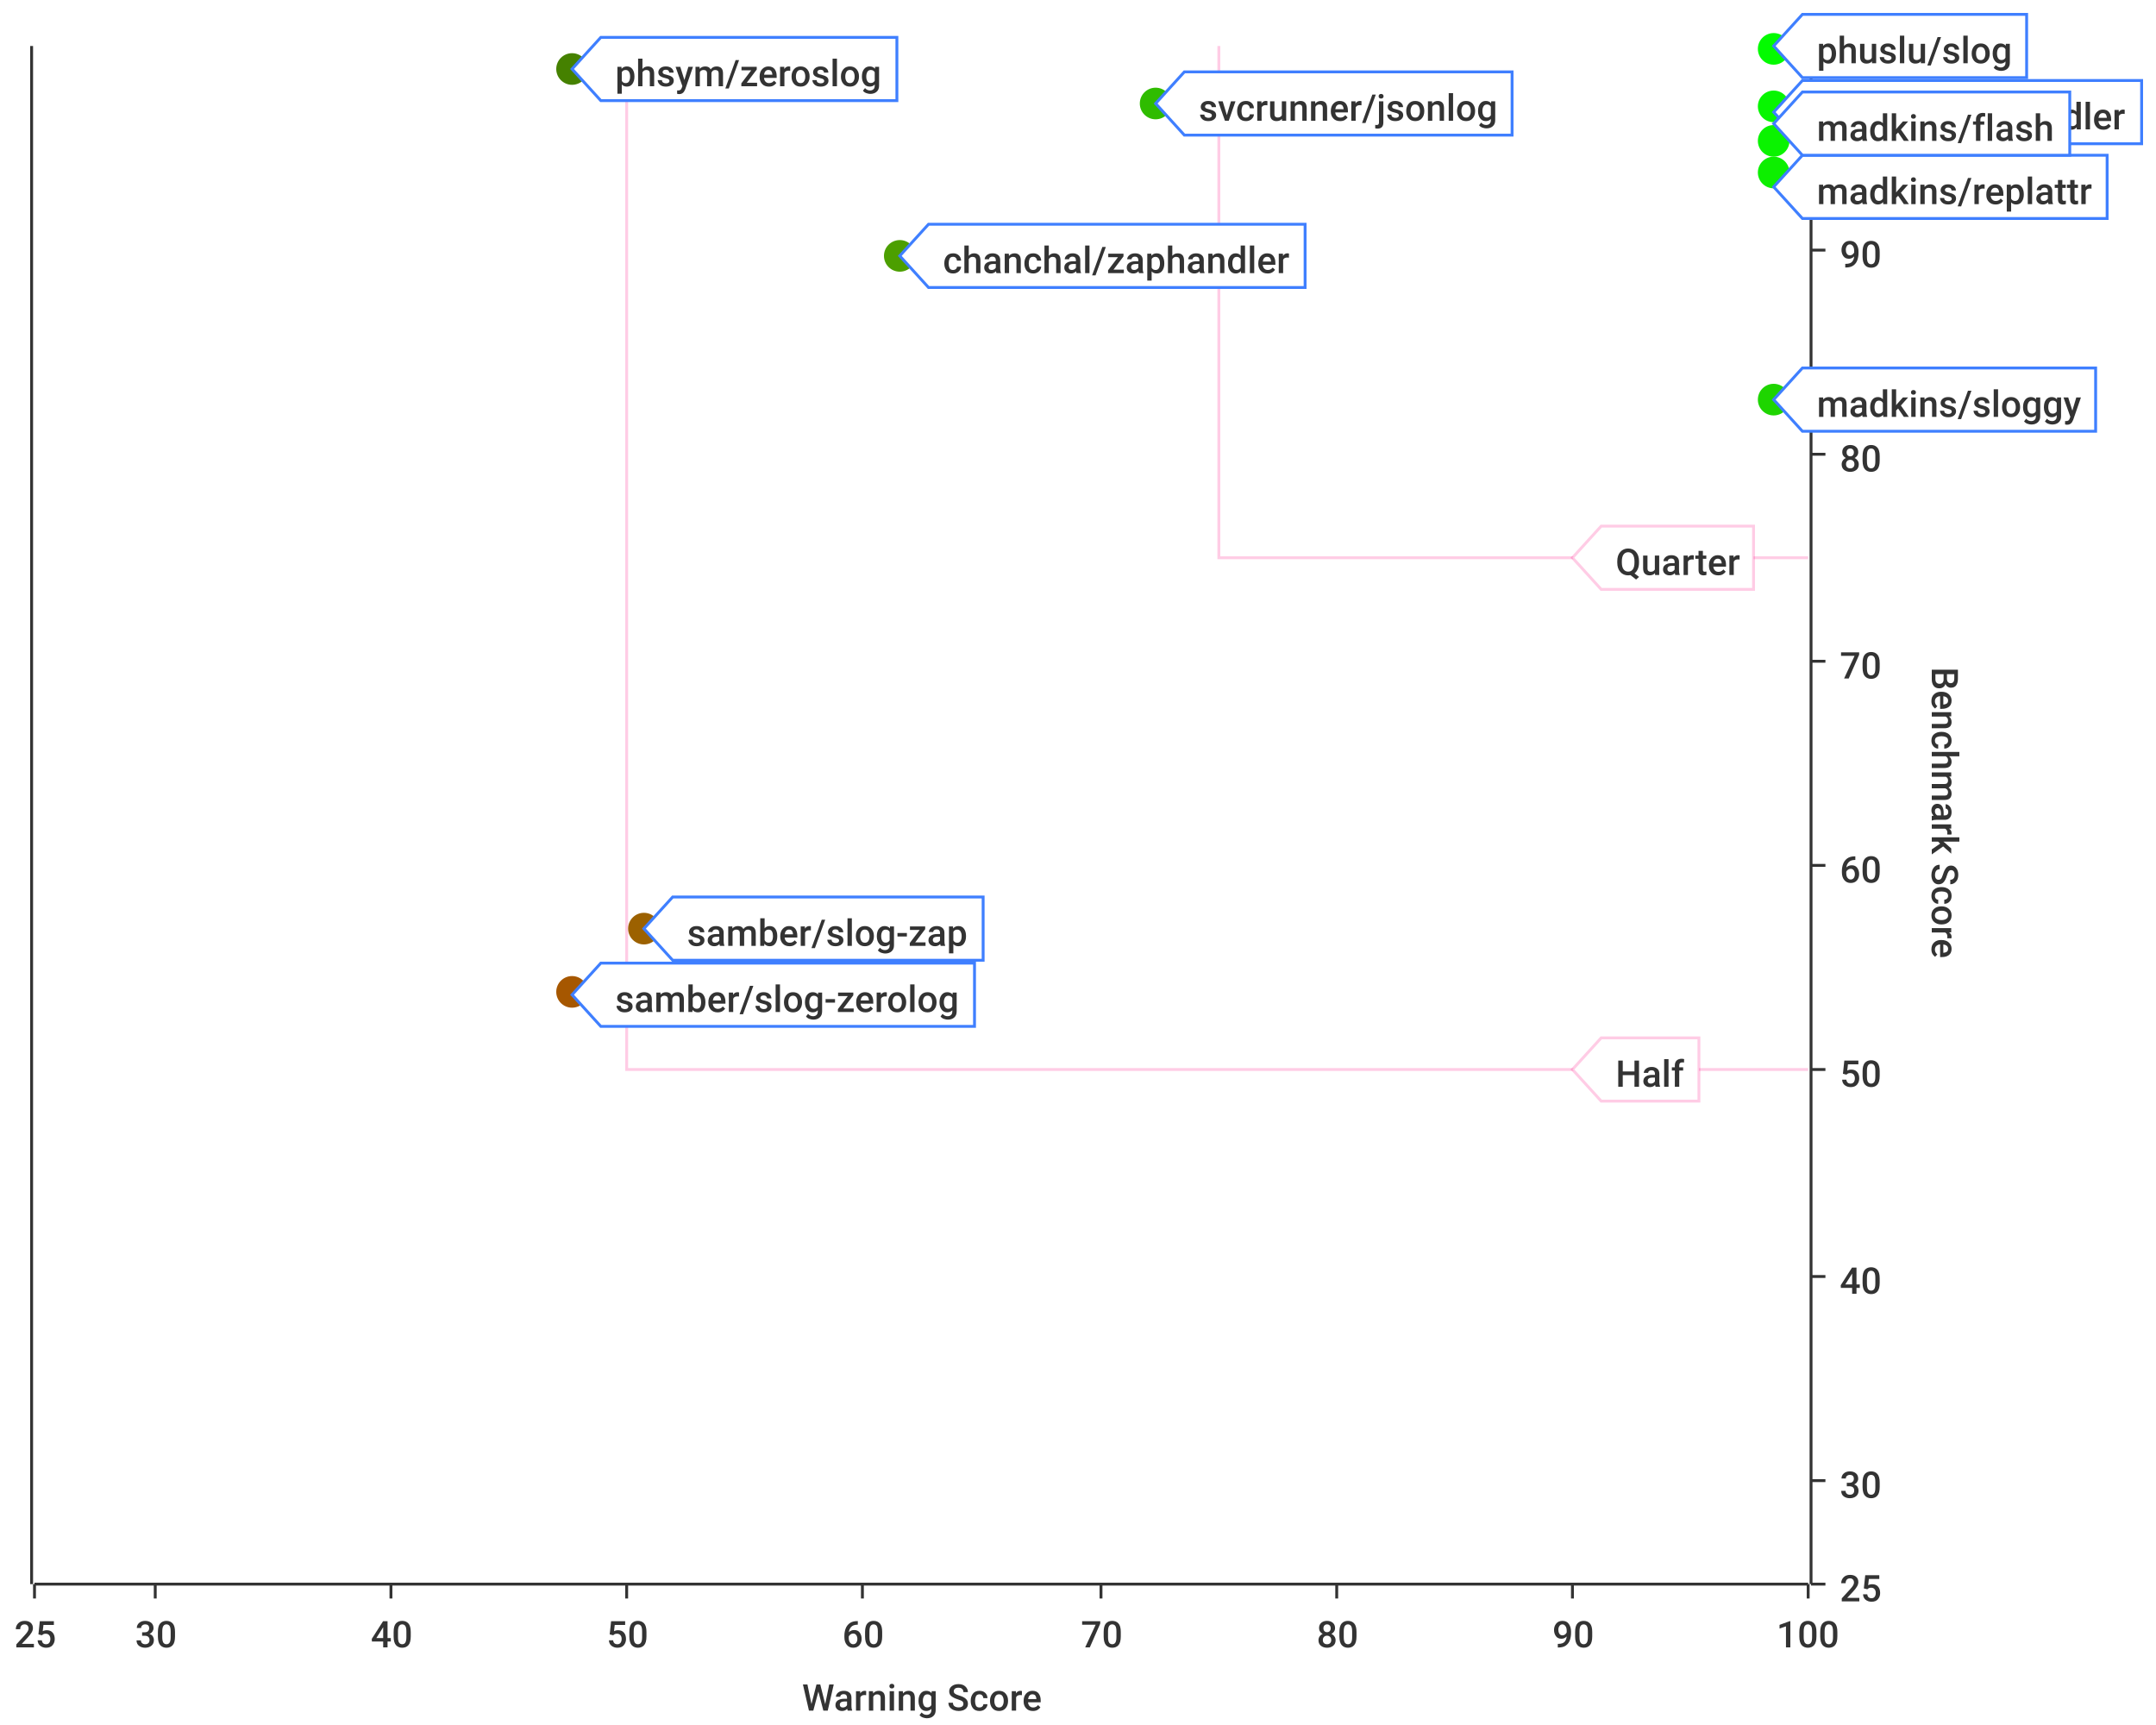
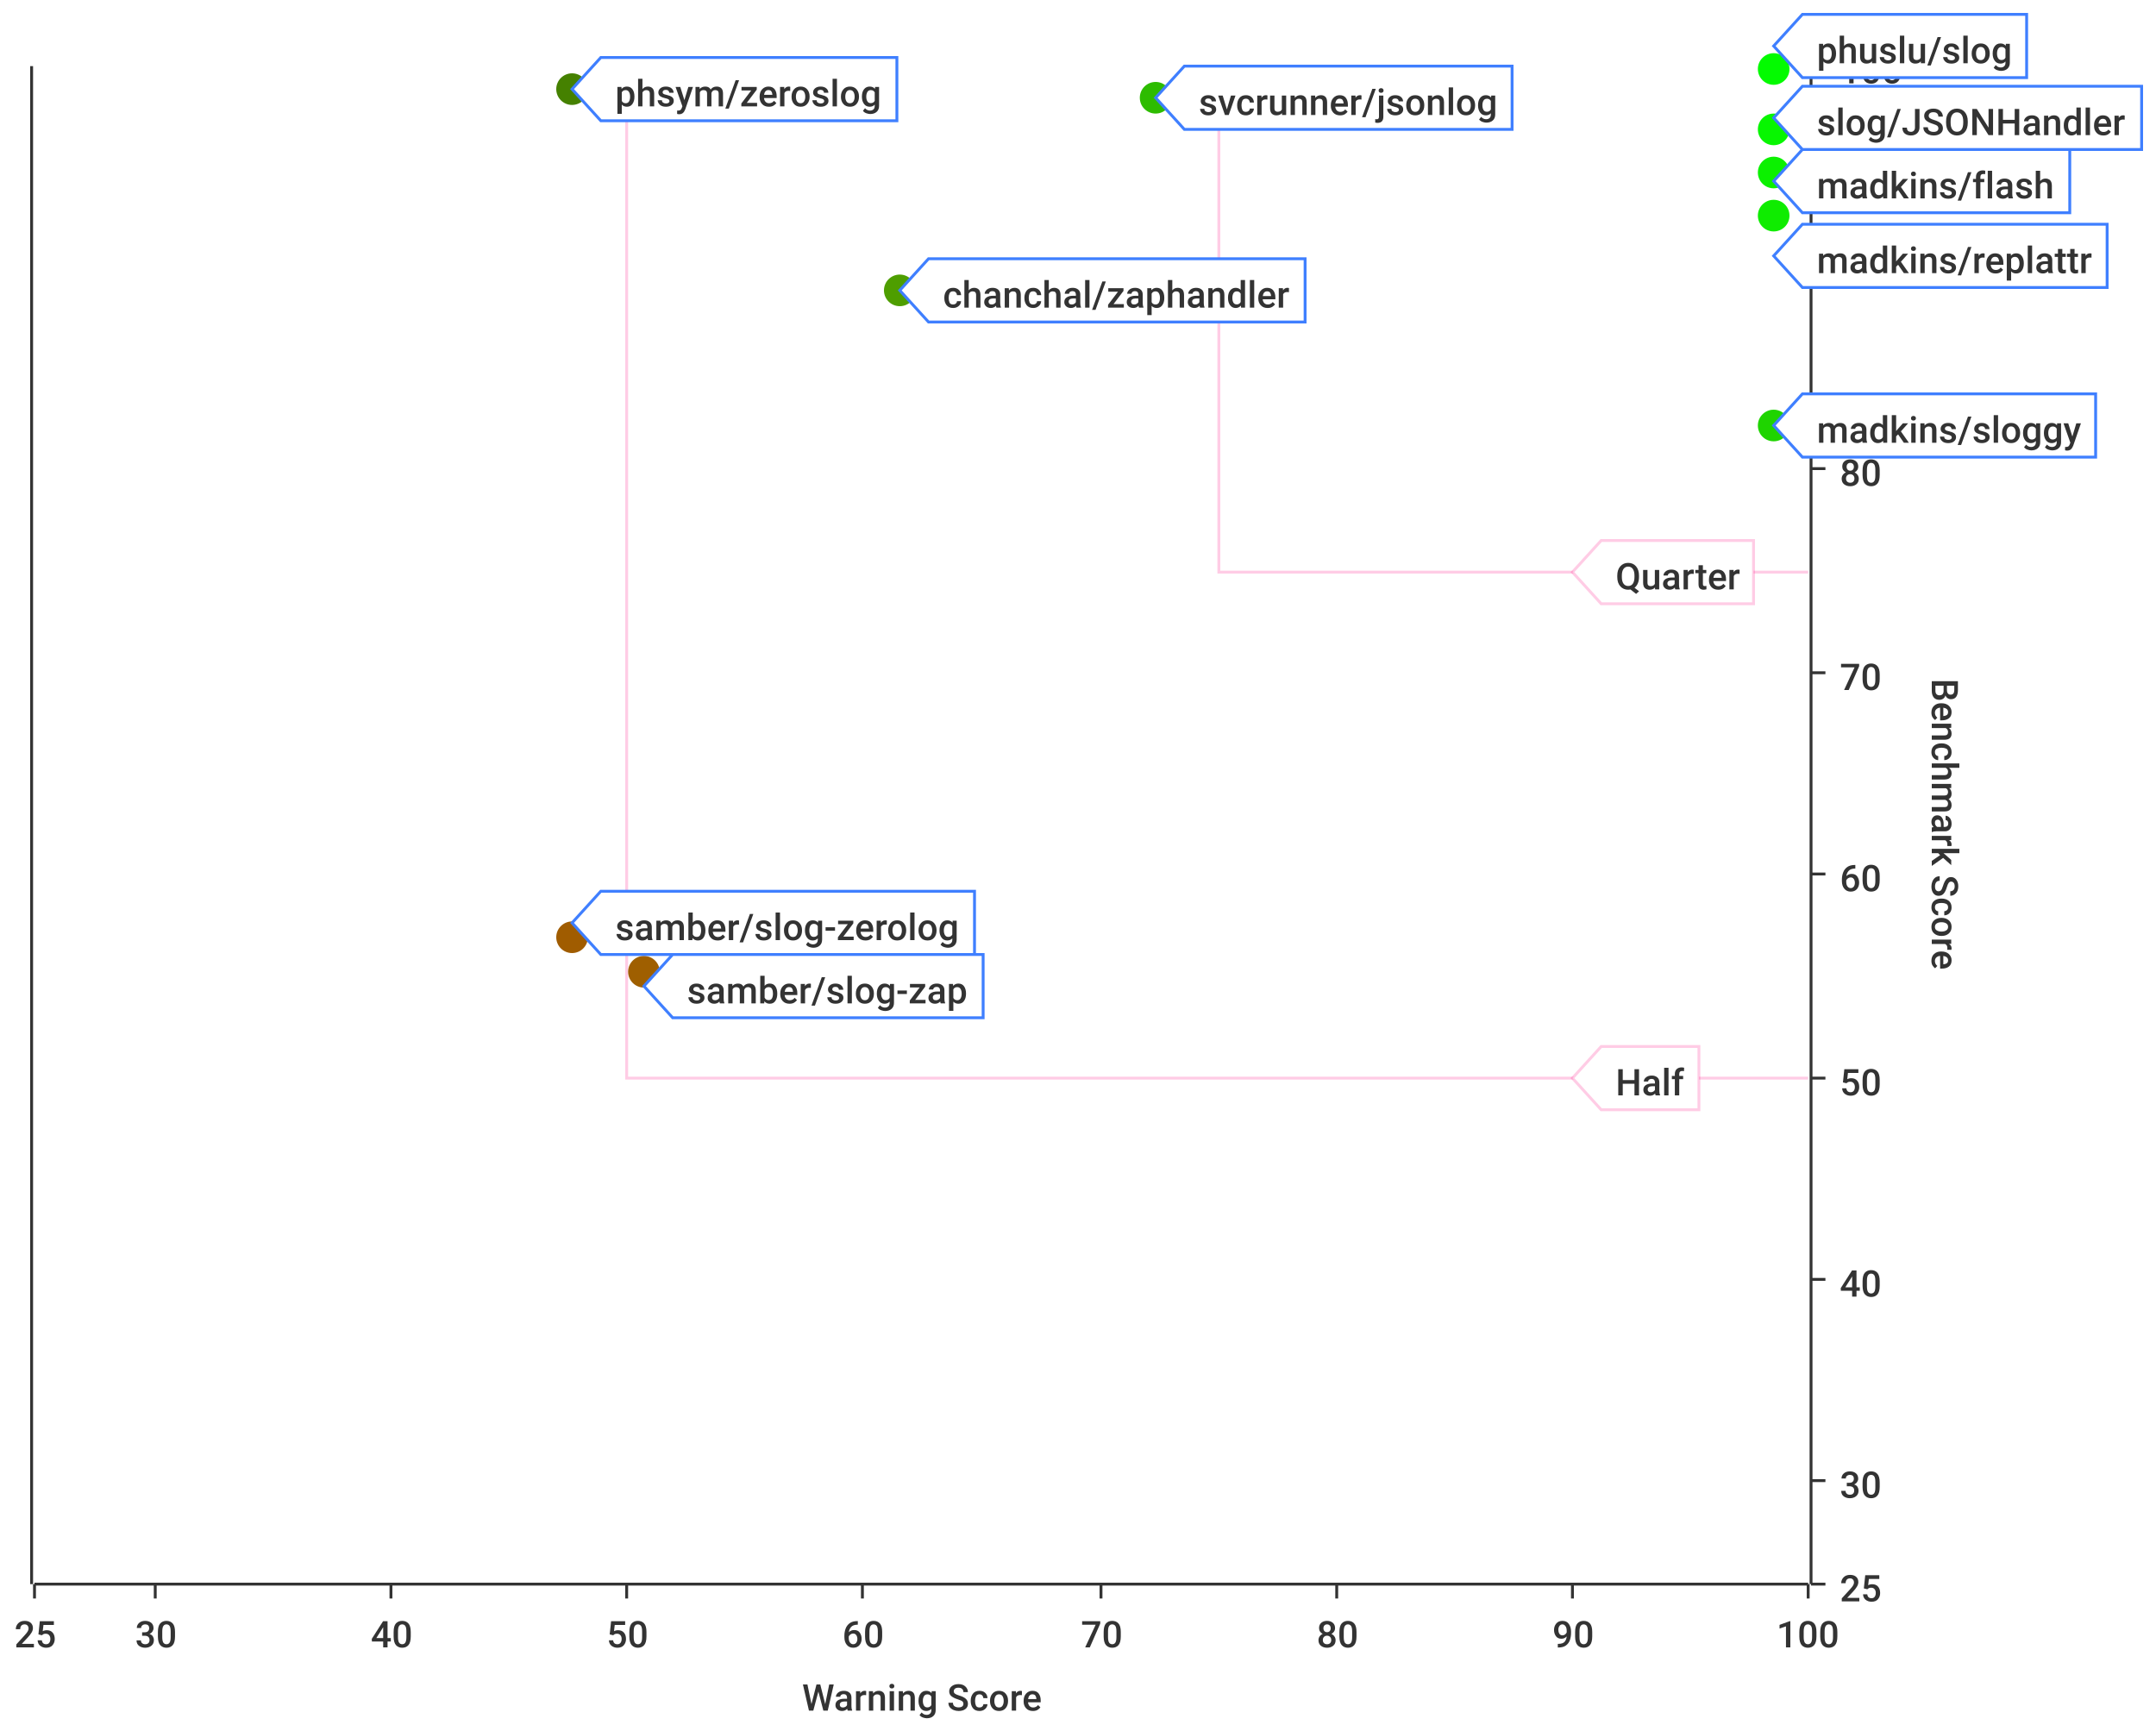
<svg xmlns="http://www.w3.org/2000/svg" width="750" height="600">\n<path d="M 0 0 L 750 0 L 750 600 L 0 600 L 0 0" style="stroke-width:0;stroke:rgba(255,255,255,1.0);fill:rgba(255,255,255,1.0)" />
-   <path d="M 12 16 L 629 16 L 629 551 L 12 551 L 12 16" style="stroke-width:0;stroke:rgba(255,255,255,1.0);fill:rgba(255,255,255,1.0)" />
+   <path d="M 12 23 L 629 23 L 629 551 L 12 551 L 12 23" style="stroke-width:0;stroke:rgba(255,255,255,1.0);fill:rgba(255,255,255,1.0)" />
  <path d="M 12 551 L 629 551" style="stroke-width:1;stroke:rgba(51,51,51,1.0);fill:none" />
  <path d="M 12 551 L 12 556" style="stroke-width:1;stroke:rgba(51,51,51,1.0);fill:none" />
  <text x="5" y="573" style="stroke-width:0;stroke:none;fill:rgba(51,51,51,1.0);font-size:12.8px;font-family:'Roboto Medium',sans-serif">25</text>
  <path d="M 54 551 L 54 556" style="stroke-width:1;stroke:rgba(51,51,51,1.0);fill:none" />
  <text x="47" y="573" style="stroke-width:0;stroke:none;fill:rgba(51,51,51,1.0);font-size:12.8px;font-family:'Roboto Medium',sans-serif">30</text>
  <path d="M 136 551 L 136 556" style="stroke-width:1;stroke:rgba(51,51,51,1.0);fill:none" />
  <text x="129" y="573" style="stroke-width:0;stroke:none;fill:rgba(51,51,51,1.0);font-size:12.8px;font-family:'Roboto Medium',sans-serif">40</text>
  <path d="M 218 551 L 218 556" style="stroke-width:1;stroke:rgba(51,51,51,1.0);fill:none" />
  <text x="211" y="573" style="stroke-width:0;stroke:none;fill:rgba(51,51,51,1.0);font-size:12.8px;font-family:'Roboto Medium',sans-serif">50</text>
  <path d="M 300 551 L 300 556" style="stroke-width:1;stroke:rgba(51,51,51,1.0);fill:none" />
  <text x="293" y="573" style="stroke-width:0;stroke:none;fill:rgba(51,51,51,1.0);font-size:12.8px;font-family:'Roboto Medium',sans-serif">60</text>
  <path d="M 383 551 L 383 556" style="stroke-width:1;stroke:rgba(51,51,51,1.0);fill:none" />
  <text x="376" y="573" style="stroke-width:0;stroke:none;fill:rgba(51,51,51,1.0);font-size:12.8px;font-family:'Roboto Medium',sans-serif">70</text>
  <path d="M 465 551 L 465 556" style="stroke-width:1;stroke:rgba(51,51,51,1.0);fill:none" />
  <text x="458" y="573" style="stroke-width:0;stroke:none;fill:rgba(51,51,51,1.0);font-size:12.8px;font-family:'Roboto Medium',sans-serif">80</text>
  <path d="M 547 551 L 547 556" style="stroke-width:1;stroke:rgba(51,51,51,1.0);fill:none" />
  <text x="540" y="573" style="stroke-width:0;stroke:none;fill:rgba(51,51,51,1.0);font-size:12.8px;font-family:'Roboto Medium',sans-serif">90</text>
  <path d="M 629 551 L 629 556" style="stroke-width:1;stroke:rgba(51,51,51,1.0);fill:none" />
  <text x="618" y="573" style="stroke-width:0;stroke:none;fill:rgba(51,51,51,1.0);font-size:12.8px;font-family:'Roboto Medium',sans-serif">100</text>
  <text x="279" y="595" style="stroke-width:0;stroke:none;fill:rgba(51,51,51,1.0);font-size:12.8px;font-family:'Roboto Medium',sans-serif">Warning Score</text>
-   <path d="M 54 551 L 54 16" style="stroke-width:0;stroke:none;fill:none" />
-   <path d="M 136 551 L 136 16" style="stroke-width:0;stroke:none;fill:none" />
-   <path d="M 218 551 L 218 16" style="stroke-width:0;stroke:none;fill:none" />
-   <path d="M 300 551 L 300 16" style="stroke-width:0;stroke:none;fill:none" />
-   <path d="M 383 551 L 383 16" style="stroke-width:0;stroke:none;fill:none" />
-   <path d="M 465 551 L 465 16" style="stroke-width:0;stroke:none;fill:none" />
-   <path d="M 547 551 L 547 16" style="stroke-width:0;stroke:none;fill:none" />
-   <path d="M 630 551 L 630 16" style="stroke-width:1;stroke:rgba(51,51,51,1.0);fill:none" />
+   <path d="M 54 551 L 54 23" style="stroke-width:0;stroke:none;fill:none" />
+   <path d="M 136 551 L 136 23" style="stroke-width:0;stroke:none;fill:none" />
+   <path d="M 218 551 L 218 23" style="stroke-width:0;stroke:none;fill:none" />
+   <path d="M 300 551 L 300 23" style="stroke-width:0;stroke:none;fill:none" />
+   <path d="M 383 551 L 383 23" style="stroke-width:0;stroke:none;fill:none" />
+   <path d="M 465 551 L 465 23" style="stroke-width:0;stroke:none;fill:none" />
+   <path d="M 547 551 L 547 23" style="stroke-width:0;stroke:none;fill:none" />
+   <path d="M 630 551 L 630 23" style="stroke-width:1;stroke:rgba(51,51,51,1.0);fill:none" />
  <path d="M 630 551 L 635 551" style="stroke-width:1;stroke:rgba(51,51,51,1.0);fill:none" />
  <text x="640" y="557" style="stroke-width:0;stroke:none;fill:rgba(51,51,51,1.0);font-size:12.8px;font-family:'Roboto Medium',sans-serif">25</text>
  <path d="M 630 515 L 635 515" style="stroke-width:1;stroke:rgba(51,51,51,1.0);fill:none" />
  <text x="640" y="521" style="stroke-width:0;stroke:none;fill:rgba(51,51,51,1.0);font-size:12.8px;font-family:'Roboto Medium',sans-serif">30</text>
-   <path d="M 630 444 L 635 444" style="stroke-width:1;stroke:rgba(51,51,51,1.0);fill:none" />
-   <text x="640" y="450" style="stroke-width:0;stroke:none;fill:rgba(51,51,51,1.0);font-size:12.8px;font-family:'Roboto Medium',sans-serif">40</text>
-   <path d="M 630 372 L 635 372" style="stroke-width:1;stroke:rgba(51,51,51,1.0);fill:none" />
-   <text x="640" y="378" style="stroke-width:0;stroke:none;fill:rgba(51,51,51,1.0);font-size:12.8px;font-family:'Roboto Medium',sans-serif">50</text>
-   <path d="M 630 301 L 635 301" style="stroke-width:1;stroke:rgba(51,51,51,1.0);fill:none" />
-   <text x="640" y="307" style="stroke-width:0;stroke:none;fill:rgba(51,51,51,1.0);font-size:12.8px;font-family:'Roboto Medium',sans-serif">60</text>
-   <path d="M 630 230 L 635 230" style="stroke-width:1;stroke:rgba(51,51,51,1.0);fill:none" />
-   <text x="640" y="236" style="stroke-width:0;stroke:none;fill:rgba(51,51,51,1.0);font-size:12.8px;font-family:'Roboto Medium',sans-serif">70</text>
-   <path d="M 630 158 L 635 158" style="stroke-width:1;stroke:rgba(51,51,51,1.0);fill:none" />
-   <text x="640" y="164" style="stroke-width:0;stroke:none;fill:rgba(51,51,51,1.0);font-size:12.8px;font-family:'Roboto Medium',sans-serif">80</text>
-   <path d="M 630 87 L 635 87" style="stroke-width:1;stroke:rgba(51,51,51,1.0);fill:none" />
-   <text x="640" y="93" style="stroke-width:0;stroke:none;fill:rgba(51,51,51,1.0);font-size:12.8px;font-family:'Roboto Medium',sans-serif">90</text>
-   <path d="M 630 16 L 635 16" style="stroke-width:1;stroke:rgba(51,51,51,1.0);fill:none" />
-   <text x="640" y="22" style="stroke-width:0;stroke:none;fill:rgba(51,51,51,1.0);font-size:12.8px;font-family:'Roboto Medium',sans-serif">100</text>
-   <text x="672" y="232" style="stroke-width:0;stroke:none;fill:rgba(51,51,51,1.0);font-size:12.8px;font-family:'Roboto Medium',sans-serif" transform="rotate(90.00,672,232)">Benchmark Score</text>
-   <path d="M 12 729 L 629 729" style="stroke-width:0;stroke:none;fill:none" />
+   <path d="M 630 445 L 635 445" style="stroke-width:1;stroke:rgba(51,51,51,1.0);fill:none" />
+   <text x="640" y="451" style="stroke-width:0;stroke:none;fill:rgba(51,51,51,1.0);font-size:12.8px;font-family:'Roboto Medium',sans-serif">40</text>
+   <path d="M 630 375 L 635 375" style="stroke-width:1;stroke:rgba(51,51,51,1.0);fill:none" />
+   <text x="640" y="381" style="stroke-width:0;stroke:none;fill:rgba(51,51,51,1.0);font-size:12.8px;font-family:'Roboto Medium',sans-serif">50</text>
+   <path d="M 630 304 L 635 304" style="stroke-width:1;stroke:rgba(51,51,51,1.0);fill:none" />
+   <text x="640" y="310" style="stroke-width:0;stroke:none;fill:rgba(51,51,51,1.0);font-size:12.8px;font-family:'Roboto Medium',sans-serif">60</text>
+   <path d="M 630 234 L 635 234" style="stroke-width:1;stroke:rgba(51,51,51,1.0);fill:none" />
+   <text x="640" y="240" style="stroke-width:0;stroke:none;fill:rgba(51,51,51,1.0);font-size:12.8px;font-family:'Roboto Medium',sans-serif">70</text>
+   <path d="M 630 163 L 635 163" style="stroke-width:1;stroke:rgba(51,51,51,1.0);fill:none" />
+   <text x="640" y="169" style="stroke-width:0;stroke:none;fill:rgba(51,51,51,1.0);font-size:12.8px;font-family:'Roboto Medium',sans-serif">80</text>
+   <path d="M 630 93 L 635 93" style="stroke-width:1;stroke:rgba(51,51,51,1.0);fill:none" />
+   <text x="640" y="99" style="stroke-width:0;stroke:none;fill:rgba(51,51,51,1.0);font-size:12.8px;font-family:'Roboto Medium',sans-serif">90</text>
+   <path d="M 630 23 L 635 23" style="stroke-width:1;stroke:rgba(51,51,51,1.0);fill:none" />
+   <text x="640" y="29" style="stroke-width:0;stroke:none;fill:rgba(51,51,51,1.0);font-size:12.8px;font-family:'Roboto Medium',sans-serif">100</text>
+   <text x="672" y="236" style="stroke-width:0;stroke:none;fill:rgba(51,51,51,1.0);font-size:12.8px;font-family:'Roboto Medium',sans-serif" transform="rotate(90.00,672,236)">Benchmark Score</text>
+   <path d="M 12 727 L 629 727" style="stroke-width:0;stroke:none;fill:none" />
  <path d="M 12 515 L 629 515" style="stroke-width:0;stroke:none;fill:none" />
-   <path d="M 12 444 L 629 444" style="stroke-width:0;stroke:none;fill:none" />
-   <path d="M 12 372 L 629 372" style="stroke-width:0;stroke:none;fill:none" />
-   <path d="M 12 301 L 629 301" style="stroke-width:0;stroke:none;fill:none" />
-   <path d="M 12 230 L 629 230" style="stroke-width:0;stroke:none;fill:none" />
-   <path d="M 12 158 L 629 158" style="stroke-width:0;stroke:none;fill:none" />
-   <path d="M 12 87 L 629 87" style="stroke-width:0;stroke:none;fill:none" />
-   <path d="M 11 551 L 11 16" style="stroke-width:1;stroke:rgba(51,51,51,1.0);fill:none" />
+   <path d="M 12 445 L 629 445" style="stroke-width:0;stroke:none;fill:none" />
+   <path d="M 12 375 L 629 375" style="stroke-width:0;stroke:none;fill:none" />
+   <path d="M 12 304 L 629 304" style="stroke-width:0;stroke:none;fill:none" />
+   <path d="M 12 234 L 629 234" style="stroke-width:0;stroke:none;fill:none" />
+   <path d="M 12 163 L 629 163" style="stroke-width:0;stroke:none;fill:none" />
+   <path d="M 12 93 L 629 93" style="stroke-width:0;stroke:none;fill:none" />
+   <path d="M 11 551 L 11 23" style="stroke-width:1;stroke:rgba(51,51,51,1.0);fill:none" />
  <path d="M 11 -9223372036854775257 L 6 -9223372036854775257" style="stroke-width:1;stroke:rgba(51,51,51,1.0);fill:none" />
  <text x="-25" y="-9223372036854775251" style="stroke-width:0;stroke:none;fill:rgba(51,51,51,1.0);font-size:12.8px;font-family:'Roboto Medium',sans-serif">0.00</text>
  <path d="M 11 -9223372036854775257 L 6 -9223372036854775257" style="stroke-width:1;stroke:rgba(51,51,51,1.0);fill:none" />
  <text x="-25" y="-9223372036854775251" style="stroke-width:0;stroke:none;fill:rgba(51,51,51,1.0);font-size:12.8px;font-family:'Roboto Medium',sans-serif">0.00</text>
  <path d="M 11 -9223372036854775257 L 6 -9223372036854775257" style="stroke-width:1;stroke:rgba(51,51,51,1.0);fill:none" />
  <text x="-25" y="-9223372036854775251" style="stroke-width:0;stroke:none;fill:rgba(51,51,51,1.0);font-size:12.8px;font-family:'Roboto Medium',sans-serif">0.00</text>
  <path d="M 11 -9223372036854775257 L 6 -9223372036854775257" style="stroke-width:1;stroke:rgba(51,51,51,1.0);fill:none" />
  <text x="-25" y="-9223372036854775251" style="stroke-width:0;stroke:none;fill:rgba(51,51,51,1.0);font-size:12.8px;font-family:'Roboto Medium',sans-serif">0.00</text>
  <path d="M 11 -9223372036854775257 L 6 -9223372036854775257" style="stroke-width:1;stroke:rgba(51,51,51,1.0);fill:none" />
  <text x="-25" y="-9223372036854775251" style="stroke-width:0;stroke:none;fill:rgba(51,51,51,1.0);font-size:12.8px;font-family:'Roboto Medium',sans-serif">0.00</text>
  <path d="M 11 -9223372036854775257 L 6 -9223372036854775257" style="stroke-width:1;stroke:rgba(51,51,51,1.0);fill:none" />
  <text x="-25" y="-9223372036854775251" style="stroke-width:0;stroke:none;fill:rgba(51,51,51,1.0);font-size:12.8px;font-family:'Roboto Medium',sans-serif">0.00</text>
  <path d="M 11 -9223372036854775257 L 6 -9223372036854775257" style="stroke-width:1;stroke:rgba(51,51,51,1.0);fill:none" />
  <text x="-25" y="-9223372036854775251" style="stroke-width:0;stroke:none;fill:rgba(51,51,51,1.0);font-size:12.8px;font-family:'Roboto Medium',sans-serif">0.00</text>
  <path d="M 11 -9223372036854775257 L 6 -9223372036854775257" style="stroke-width:1;stroke:rgba(51,51,51,1.0);fill:none" />
  <text x="-25" y="-9223372036854775251" style="stroke-width:0;stroke:none;fill:rgba(51,51,51,1.0);font-size:12.8px;font-family:'Roboto Medium',sans-serif">0.00</text>
  <path d="M 11 -9223372036854775257 L 6 -9223372036854775257" style="stroke-width:1;stroke:rgba(51,51,51,1.0);fill:none" />
  <text x="-25" y="-9223372036854775251" style="stroke-width:0;stroke:none;fill:rgba(51,51,51,1.0);font-size:12.8px;font-family:'Roboto Medium',sans-serif">0.00</text>
  <path d="M 11 -9223372036854775257 L 6 -9223372036854775257" style="stroke-width:1;stroke:rgba(51,51,51,1.0);fill:none" />
  <text x="-25" y="-9223372036854775251" style="stroke-width:0;stroke:none;fill:rgba(51,51,51,1.0);font-size:12.8px;font-family:'Roboto Medium',sans-serif">0.00</text>
  <path d="M 11 -9223372036854775257 L 6 -9223372036854775257" style="stroke-width:1;stroke:rgba(51,51,51,1.0);fill:none" />
  <text x="-25" y="-9223372036854775251" style="stroke-width:0;stroke:none;fill:rgba(51,51,51,1.0);font-size:12.8px;font-family:'Roboto Medium',sans-serif">0.00</text>
  <path d="M 11 -9223372036854775257 L 6 -9223372036854775257" style="stroke-width:1;stroke:rgba(51,51,51,1.0);fill:none" />
  <text x="-25" y="-9223372036854775251" style="stroke-width:0;stroke:none;fill:rgba(51,51,51,1.0);font-size:12.8px;font-family:'Roboto Medium',sans-serif">0.00</text>
  <path d="M 11 -9223372036854775257 L 6 -9223372036854775257" style="stroke-width:1;stroke:rgba(51,51,51,1.0);fill:none" />
  <text x="-25" y="-9223372036854775251" style="stroke-width:0;stroke:none;fill:rgba(51,51,51,1.0);font-size:12.8px;font-family:'Roboto Medium',sans-serif">0.00</text>
  <path d="M 11 -9223372036854775257 L 6 -9223372036854775257" style="stroke-width:1;stroke:rgba(51,51,51,1.0);fill:none" />
  <text x="-25" y="-9223372036854775251" style="stroke-width:0;stroke:none;fill:rgba(51,51,51,1.0);font-size:12.8px;font-family:'Roboto Medium',sans-serif">0.00</text>
  <path d="M 11 -9223372036854775257 L 6 -9223372036854775257" style="stroke-width:1;stroke:rgba(51,51,51,1.0);fill:none" />
  <text x="-25" y="-9223372036854775251" style="stroke-width:0;stroke:none;fill:rgba(51,51,51,1.0);font-size:12.8px;font-family:'Roboto Medium',sans-serif">0.00</text>
  <path d="M 12 -9223372036854775257 L 629 -9223372036854775257" style="stroke-width:0;stroke:none;fill:none" />
  <path d="M 12 -9223372036854775257 L 629 -9223372036854775257" style="stroke-width:0;stroke:none;fill:none" />
  <path d="M 12 -9223372036854775257 L 629 -9223372036854775257" style="stroke-width:0;stroke:none;fill:none" />
  <path d="M 12 -9223372036854775257 L 629 -9223372036854775257" style="stroke-width:0;stroke:none;fill:none" />
  <path d="M 12 -9223372036854775257 L 629 -9223372036854775257" style="stroke-width:0;stroke:none;fill:none" />
  <path d="M 12 -9223372036854775257 L 629 -9223372036854775257" style="stroke-width:0;stroke:none;fill:none" />
  <path d="M 12 -9223372036854775257 L 629 -9223372036854775257" style="stroke-width:0;stroke:none;fill:none" />
  <path d="M 12 -9223372036854775257 L 629 -9223372036854775257" style="stroke-width:0;stroke:none;fill:none" />
  <path d="M 12 -9223372036854775257 L 629 -9223372036854775257" style="stroke-width:0;stroke:none;fill:none" />
  <path d="M 12 -9223372036854775257 L 629 -9223372036854775257" style="stroke-width:0;stroke:none;fill:none" />
  <path d="M 12 -9223372036854775257 L 629 -9223372036854775257" style="stroke-width:0;stroke:none;fill:none" />
  <path d="M 12 -9223372036854775257 L 629 -9223372036854775257" style="stroke-width:0;stroke:none;fill:none" />
  <path d="M 12 -9223372036854775257 L 629 -9223372036854775257" style="stroke-width:0;stroke:none;fill:none" />
  <path d="M 12 -9223372036854775257 L 629 -9223372036854775257" style="stroke-width:0;stroke:none;fill:none" />
-   <path d="M 218 16 L 218 372 L 629 372" style="stroke-width:1;stroke:rgba(255,0,127,0.2);fill:none" />
-   <path d="M 424 16 L 424 194 L 629 194" style="stroke-width:1;stroke:rgba(255,0,127,0.2);fill:none" />
-   <path d="M 547 372 L 557 361 L 591 361 L 591 383 L 557 383 L 547 372 Z" style="stroke-width:1;stroke:rgba(255,0,127,0.2);fill:rgba(255,255,255,1.0)" />
-   <text x="562" y="378" style="stroke-width:0;stroke:none;fill:rgba(51,51,51,1.0);font-size:12.8px;font-family:'Roboto Medium',sans-serif">Half</text>
-   <path d="M 547 194 L 557 183 L 610 183 L 610 205 L 557 205 L 547 194 Z" style="stroke-width:1;stroke:rgba(255,0,127,0.2);fill:rgba(255,255,255,1.0)" />
-   <text x="562" y="200" style="stroke-width:0;stroke:none;fill:rgba(51,51,51,1.0);font-size:12.8px;font-family:'Roboto Medium',sans-serif">Quarter</text>
-   <circle cx="199" cy="24" r="5" style="stroke-width:1;stroke:rgba(69,129,0,1.0);fill:rgba(69,129,0,1.0)" />
+   <path d="M 218 23 L 218 375 L 629 375" style="stroke-width:1;stroke:rgba(255,0,127,0.2);fill:none" />
+   <path d="M 424 23 L 424 199 L 629 199" style="stroke-width:1;stroke:rgba(255,0,127,0.2);fill:none" />
+   <path d="M 547 375 L 557 364 L 591 364 L 591 386 L 557 386 L 547 375 Z" style="stroke-width:1;stroke:rgba(255,0,127,0.2);fill:rgba(255,255,255,1.0)" />
+   <text x="562" y="381" style="stroke-width:0;stroke:none;fill:rgba(51,51,51,1.0);font-size:12.8px;font-family:'Roboto Medium',sans-serif">Half</text>
+   <path d="M 547 199 L 557 188 L 610 188 L 610 210 L 557 210 L 547 199 Z" style="stroke-width:1;stroke:rgba(255,0,127,0.2);fill:rgba(255,255,255,1.0)" />
+   <text x="562" y="205" style="stroke-width:0;stroke:none;fill:rgba(51,51,51,1.0);font-size:12.8px;font-family:'Roboto Medium',sans-serif">Quarter</text>
+   <circle cx="617" cy="60" r="5" style="stroke-width:1;stroke:rgba(11,241,0,1.0);fill:rgba(11,241,0,1.0)" />
+   <path d="" style="stroke-width:1;stroke:rgba(11,241,0,1.0);fill:rgba(11,241,0,1.0)" />
+   <circle cx="617" cy="75" r="5" style="stroke-width:1;stroke:rgba(15,236,0,1.0);fill:rgba(15,236,0,1.0)" />
+   <path d="" style="stroke-width:1;stroke:rgba(15,236,0,1.0);fill:rgba(15,236,0,1.0)" />
+   <circle cx="617" cy="24" r="5" style="stroke-width:1;stroke:rgba(3,251,0,1.0);fill:rgba(3,251,0,1.0)" />
+   <path d="" style="stroke-width:1;stroke:rgba(3,251,0,1.0);fill:rgba(3,251,0,1.0)" />
+   <circle cx="199" cy="326" r="5" style="stroke-width:1;stroke:rgba(160,92,0,1.0);fill:rgba(160,92,0,1.0)" />
+   <path d="" style="stroke-width:1;stroke:rgba(160,92,0,1.0);fill:rgba(160,92,0,1.0)" />
+   <circle cx="402" cy="34" r="5" style="stroke-width:1;stroke:rgba(45,188,0,1.0);fill:rgba(45,188,0,1.0)" />
+   <path d="" style="stroke-width:1;stroke:rgba(45,188,0,1.0);fill:rgba(45,188,0,1.0)" />
+   <circle cx="313" cy="101" r="5" style="stroke-width:1;stroke:rgba(78,158,0,1.0);fill:rgba(78,158,0,1.0)" />
+   <path d="" style="stroke-width:1;stroke:rgba(78,158,0,1.0);fill:rgba(78,158,0,1.0)" />
+   <circle cx="617" cy="148" r="5" style="stroke-width:1;stroke:rgba(31,212,0,1.0);fill:rgba(31,212,0,1.0)" />
+   <path d="" style="stroke-width:1;stroke:rgba(31,212,0,1.0);fill:rgba(31,212,0,1.0)" />
+   <circle cx="199" cy="31" r="5" style="stroke-width:1;stroke:rgba(69,129,0,1.0);fill:rgba(69,129,0,1.0)" />
  <path d="" style="stroke-width:1;stroke:rgba(69,129,0,1.0);fill:rgba(69,129,0,1.0)" />
-   <circle cx="224" cy="323" r="5" style="stroke-width:1;stroke:rgba(156,97,0,1.0);fill:rgba(156,97,0,1.0)" />
-   <path d="" style="stroke-width:1;stroke:rgba(156,97,0,1.0);fill:rgba(156,97,0,1.0)" />
-   <circle cx="617" cy="37" r="5" style="stroke-width:1;stroke:rgba(7,246,0,1.0);fill:rgba(7,246,0,1.0)" />
+   <circle cx="224" cy="338" r="5" style="stroke-width:1;stroke:rgba(159,95,0,1.0);fill:rgba(159,95,0,1.0)" />
+   <path d="" style="stroke-width:1;stroke:rgba(159,95,0,1.0);fill:rgba(159,95,0,1.0)" />
+   <circle cx="617" cy="45" r="5" style="stroke-width:1;stroke:rgba(7,246,0,1.0);fill:rgba(7,246,0,1.0)" />
  <path d="" style="stroke-width:1;stroke:rgba(7,246,0,1.0);fill:rgba(7,246,0,1.0)" />
-   <circle cx="402" cy="36" r="5" style="stroke-width:1;stroke:rgba(47,188,0,1.0);fill:rgba(47,188,0,1.0)" />
-   <path d="" style="stroke-width:1;stroke:rgba(47,188,0,1.0);fill:rgba(47,188,0,1.0)" />
-   <circle cx="313" cy="89" r="5" style="stroke-width:1;stroke:rgba(76,159,0,1.0);fill:rgba(76,159,0,1.0)" />
-   <path d="" style="stroke-width:1;stroke:rgba(76,159,0,1.0);fill:rgba(76,159,0,1.0)" />
-   <circle cx="617" cy="60" r="5" style="stroke-width:1;stroke:rgba(13,239,0,1.0);fill:rgba(13,239,0,1.0)" />
-   <path d="" style="stroke-width:1;stroke:rgba(13,239,0,1.0);fill:rgba(13,239,0,1.0)" />
-   <circle cx="617" cy="17" r="5" style="stroke-width:1;stroke:rgba(3,251,0,1.0);fill:rgba(3,251,0,1.0)" />
-   <path d="" style="stroke-width:1;stroke:rgba(3,251,0,1.0);fill:rgba(3,251,0,1.0)" />
-   <circle cx="199" cy="345" r="5" style="stroke-width:1;stroke:rgba(166,87,0,1.0);fill:rgba(166,87,0,1.0)" />
-   <path d="" style="stroke-width:1;stroke:rgba(166,87,0,1.0);fill:rgba(166,87,0,1.0)" />
-   <circle cx="617" cy="49" r="5" style="stroke-width:1;stroke:rgba(10,243,0,1.0);fill:rgba(10,243,0,1.0)" />
-   <path d="" style="stroke-width:1;stroke:rgba(10,243,0,1.0);fill:rgba(10,243,0,1.0)" />
-   <circle cx="617" cy="139" r="5" style="stroke-width:1;stroke:rgba(30,213,0,1.0);fill:rgba(30,213,0,1.0)" />
-   <path d="" style="stroke-width:1;stroke:rgba(30,213,0,1.0);fill:rgba(30,213,0,1.0)" />
-   <path d="M 199 24 L 209 13 L 312 13 L 312 35 L 209 35 L 199 24 Z" style="stroke-width:1;stroke:rgba(63,127,255,1.0);fill:rgba(255,255,255,1.0)" />
-   <text x="214" y="30" style="stroke-width:0;stroke:none;fill:rgba(51,51,51,1.0);font-size:12.8px;font-family:'Roboto Medium',sans-serif">phsym/zeroslog</text>
-   <path d="M 224 323 L 234 312 L 342 312 L 342 334 L 234 334 L 224 323 Z" style="stroke-width:1;stroke:rgba(63,127,255,1.0);fill:rgba(255,255,255,1.0)" />
-   <text x="239" y="329" style="stroke-width:0;stroke:none;fill:rgba(51,51,51,1.0);font-size:12.8px;font-family:'Roboto Medium',sans-serif">samber/slog-zap</text>
-   <path d="M 617 39 L 627 28 L 745 28 L 745 50 L 627 50 L 617 39 Z" style="stroke-width:1;stroke:rgba(63,127,255,1.0);fill:rgba(255,255,255,1.0)" />
-   <text x="632" y="45" style="stroke-width:0;stroke:none;fill:rgba(51,51,51,1.0);font-size:12.8px;font-family:'Roboto Medium',sans-serif">slog/JSONHandler</text>
-   <path d="M 402 36 L 412 25 L 526 25 L 526 47 L 412 47 L 402 36 Z" style="stroke-width:1;stroke:rgba(63,127,255,1.0);fill:rgba(255,255,255,1.0)" />
-   <text x="417" y="42" style="stroke-width:0;stroke:none;fill:rgba(51,51,51,1.0);font-size:12.8px;font-family:'Roboto Medium',sans-serif">svcrunner/jsonlog</text>
-   <path d="M 313 89 L 323 78 L 454 78 L 454 100 L 323 100 L 313 89 Z" style="stroke-width:1;stroke:rgba(63,127,255,1.0);fill:rgba(255,255,255,1.0)" />
-   <text x="328" y="95" style="stroke-width:0;stroke:none;fill:rgba(51,51,51,1.0);font-size:12.8px;font-family:'Roboto Medium',sans-serif">chanchal/zaphandler</text>
-   <path d="M 617 65 L 627 54 L 733 54 L 733 76 L 627 76 L 617 65 Z" style="stroke-width:1;stroke:rgba(63,127,255,1.0);fill:rgba(255,255,255,1.0)" />
-   <text x="632" y="71" style="stroke-width:0;stroke:none;fill:rgba(51,51,51,1.0);font-size:12.8px;font-family:'Roboto Medium',sans-serif">madkins/replattr</text>
+   <path d="M 617 63 L 627 52 L 720 52 L 720 74 L 627 74 L 617 63 Z" style="stroke-width:1;stroke:rgba(63,127,255,1.0);fill:rgba(255,255,255,1.0)" />
+   <text x="632" y="69" style="stroke-width:0;stroke:none;fill:rgba(51,51,51,1.0);font-size:12.8px;font-family:'Roboto Medium',sans-serif">madkins/flash</text>
+   <path d="M 617 89 L 627 78 L 733 78 L 733 100 L 627 100 L 617 89 Z" style="stroke-width:1;stroke:rgba(63,127,255,1.0);fill:rgba(255,255,255,1.0)" />
+   <text x="632" y="95" style="stroke-width:0;stroke:none;fill:rgba(51,51,51,1.0);font-size:12.8px;font-family:'Roboto Medium',sans-serif">madkins/replattr</text>
  <path d="M 617 16 L 627 5 L 705 5 L 705 27 L 627 27 L 617 16 Z" style="stroke-width:1;stroke:rgba(63,127,255,1.0);fill:rgba(255,255,255,1.0)" />
  <text x="632" y="22" style="stroke-width:0;stroke:none;fill:rgba(51,51,51,1.0);font-size:12.8px;font-family:'Roboto Medium',sans-serif">phuslu/slog</text>
-   <path d="M 199 346 L 209 335 L 339 335 L 339 357 L 209 357 L 199 346 Z" style="stroke-width:1;stroke:rgba(63,127,255,1.0);fill:rgba(255,255,255,1.0)" />
-   <text x="214" y="352" style="stroke-width:0;stroke:none;fill:rgba(51,51,51,1.0);font-size:12.8px;font-family:'Roboto Medium',sans-serif">samber/slog-zerolog</text>
-   <path d="M 617 43 L 627 32 L 720 32 L 720 54 L 627 54 L 617 43 Z" style="stroke-width:1;stroke:rgba(63,127,255,1.0);fill:rgba(255,255,255,1.0)" />
-   <text x="632" y="49" style="stroke-width:0;stroke:none;fill:rgba(51,51,51,1.0);font-size:12.8px;font-family:'Roboto Medium',sans-serif">madkins/flash</text>
-   <path d="M 617 139 L 627 128 L 729 128 L 729 150 L 627 150 L 617 139 Z" style="stroke-width:1;stroke:rgba(63,127,255,1.0);fill:rgba(255,255,255,1.0)" />
-   <text x="632" y="145" style="stroke-width:0;stroke:none;fill:rgba(51,51,51,1.0);font-size:12.8px;font-family:'Roboto Medium',sans-serif">madkins/sloggy</text>
+   <path d="M 199 321 L 209 310 L 339 310 L 339 332 L 209 332 L 199 321 Z" style="stroke-width:1;stroke:rgba(63,127,255,1.0);fill:rgba(255,255,255,1.0)" />
+   <text x="214" y="327" style="stroke-width:0;stroke:none;fill:rgba(51,51,51,1.0);font-size:12.8px;font-family:'Roboto Medium',sans-serif">samber/slog-zerolog</text>
+   <path d="M 402 34 L 412 23 L 526 23 L 526 45 L 412 45 L 402 34 Z" style="stroke-width:1;stroke:rgba(63,127,255,1.0);fill:rgba(255,255,255,1.0)" />
+   <text x="417" y="40" style="stroke-width:0;stroke:none;fill:rgba(51,51,51,1.0);font-size:12.8px;font-family:'Roboto Medium',sans-serif">svcrunner/jsonlog</text>
+   <path d="M 313 101 L 323 90 L 454 90 L 454 112 L 323 112 L 313 101 Z" style="stroke-width:1;stroke:rgba(63,127,255,1.0);fill:rgba(255,255,255,1.0)" />
+   <text x="328" y="107" style="stroke-width:0;stroke:none;fill:rgba(51,51,51,1.0);font-size:12.8px;font-family:'Roboto Medium',sans-serif">chanchal/zaphandler</text>
+   <path d="M 617 148 L 627 137 L 729 137 L 729 159 L 627 159 L 617 148 Z" style="stroke-width:1;stroke:rgba(63,127,255,1.0);fill:rgba(255,255,255,1.0)" />
+   <text x="632" y="154" style="stroke-width:0;stroke:none;fill:rgba(51,51,51,1.0);font-size:12.8px;font-family:'Roboto Medium',sans-serif">madkins/sloggy</text>
+   <path d="M 199 31 L 209 20 L 312 20 L 312 42 L 209 42 L 199 31 Z" style="stroke-width:1;stroke:rgba(63,127,255,1.0);fill:rgba(255,255,255,1.0)" />
+   <text x="214" y="37" style="stroke-width:0;stroke:none;fill:rgba(51,51,51,1.0);font-size:12.8px;font-family:'Roboto Medium',sans-serif">phsym/zeroslog</text>
+   <path d="M 224 343 L 234 332 L 342 332 L 342 354 L 234 354 L 224 343 Z" style="stroke-width:1;stroke:rgba(63,127,255,1.0);fill:rgba(255,255,255,1.0)" />
+   <text x="239" y="349" style="stroke-width:0;stroke:none;fill:rgba(51,51,51,1.0);font-size:12.8px;font-family:'Roboto Medium',sans-serif">samber/slog-zap</text>
+   <path d="M 617 41 L 627 30 L 745 30 L 745 52 L 627 52 L 617 41 Z" style="stroke-width:1;stroke:rgba(63,127,255,1.0);fill:rgba(255,255,255,1.0)" />
+   <text x="632" y="47" style="stroke-width:0;stroke:none;fill:rgba(51,51,51,1.0);font-size:12.8px;font-family:'Roboto Medium',sans-serif">slog/JSONHandler</text>
</svg>
